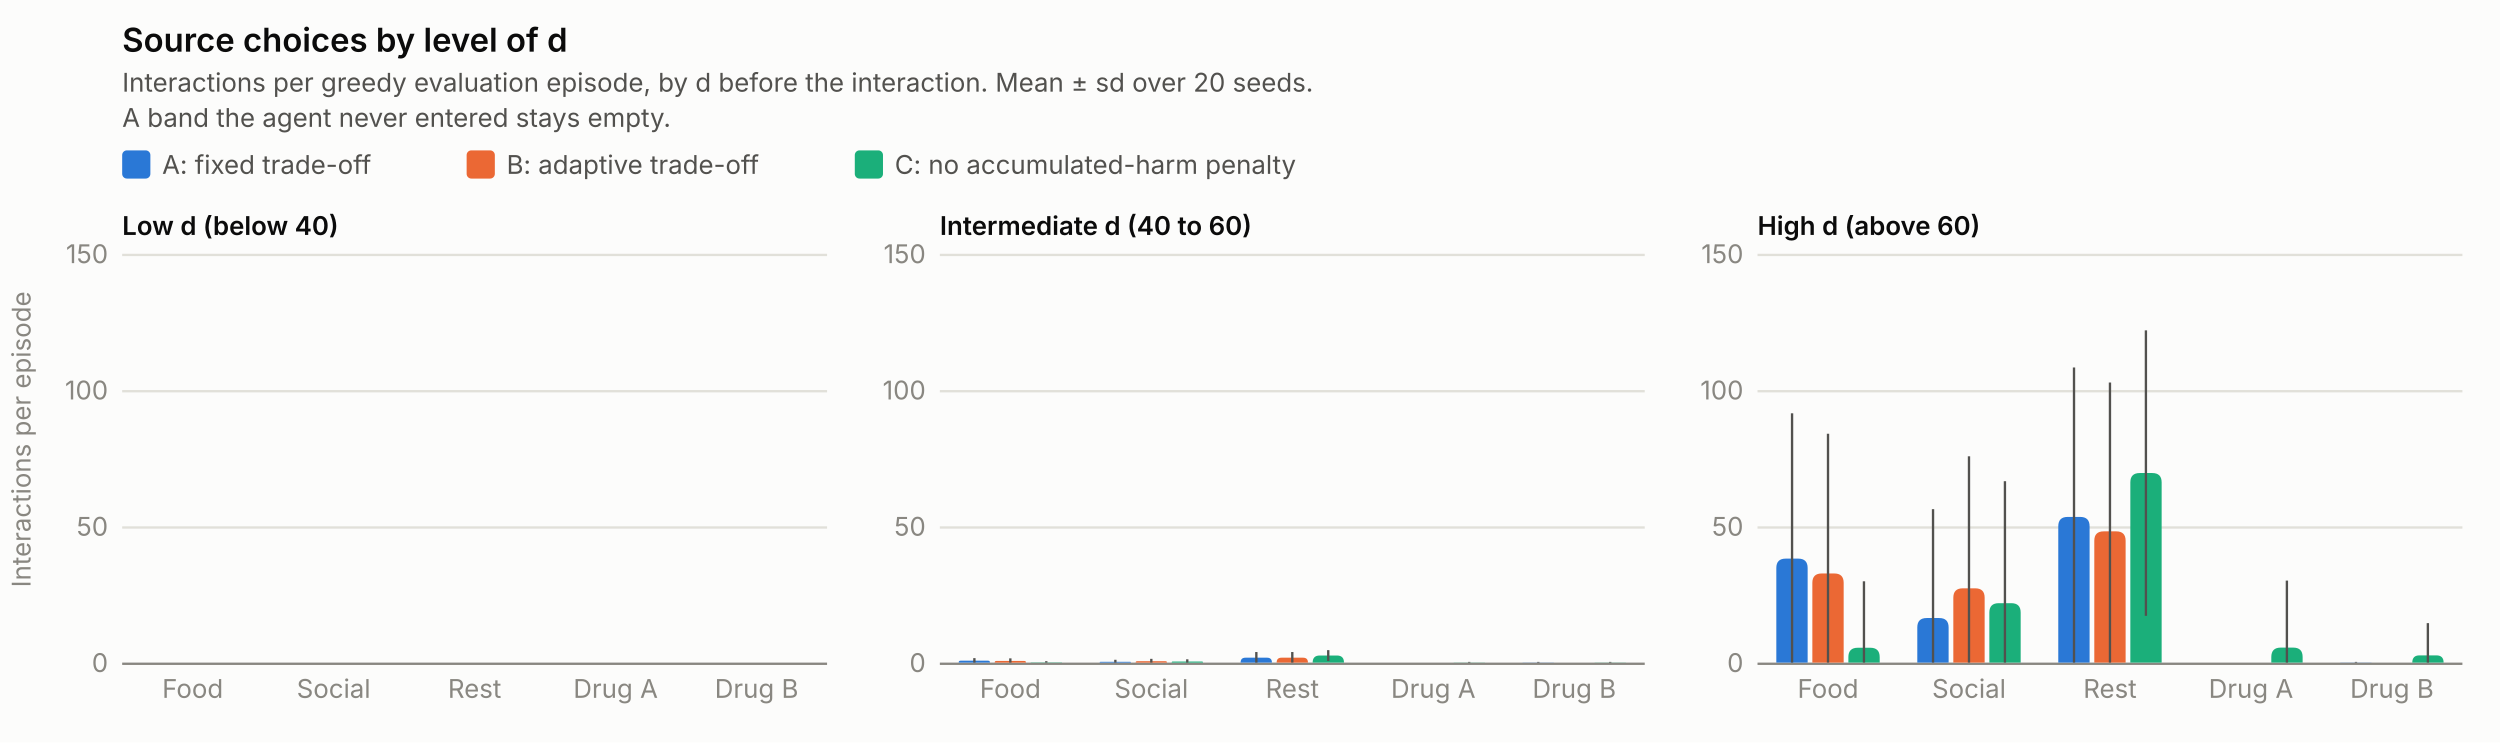
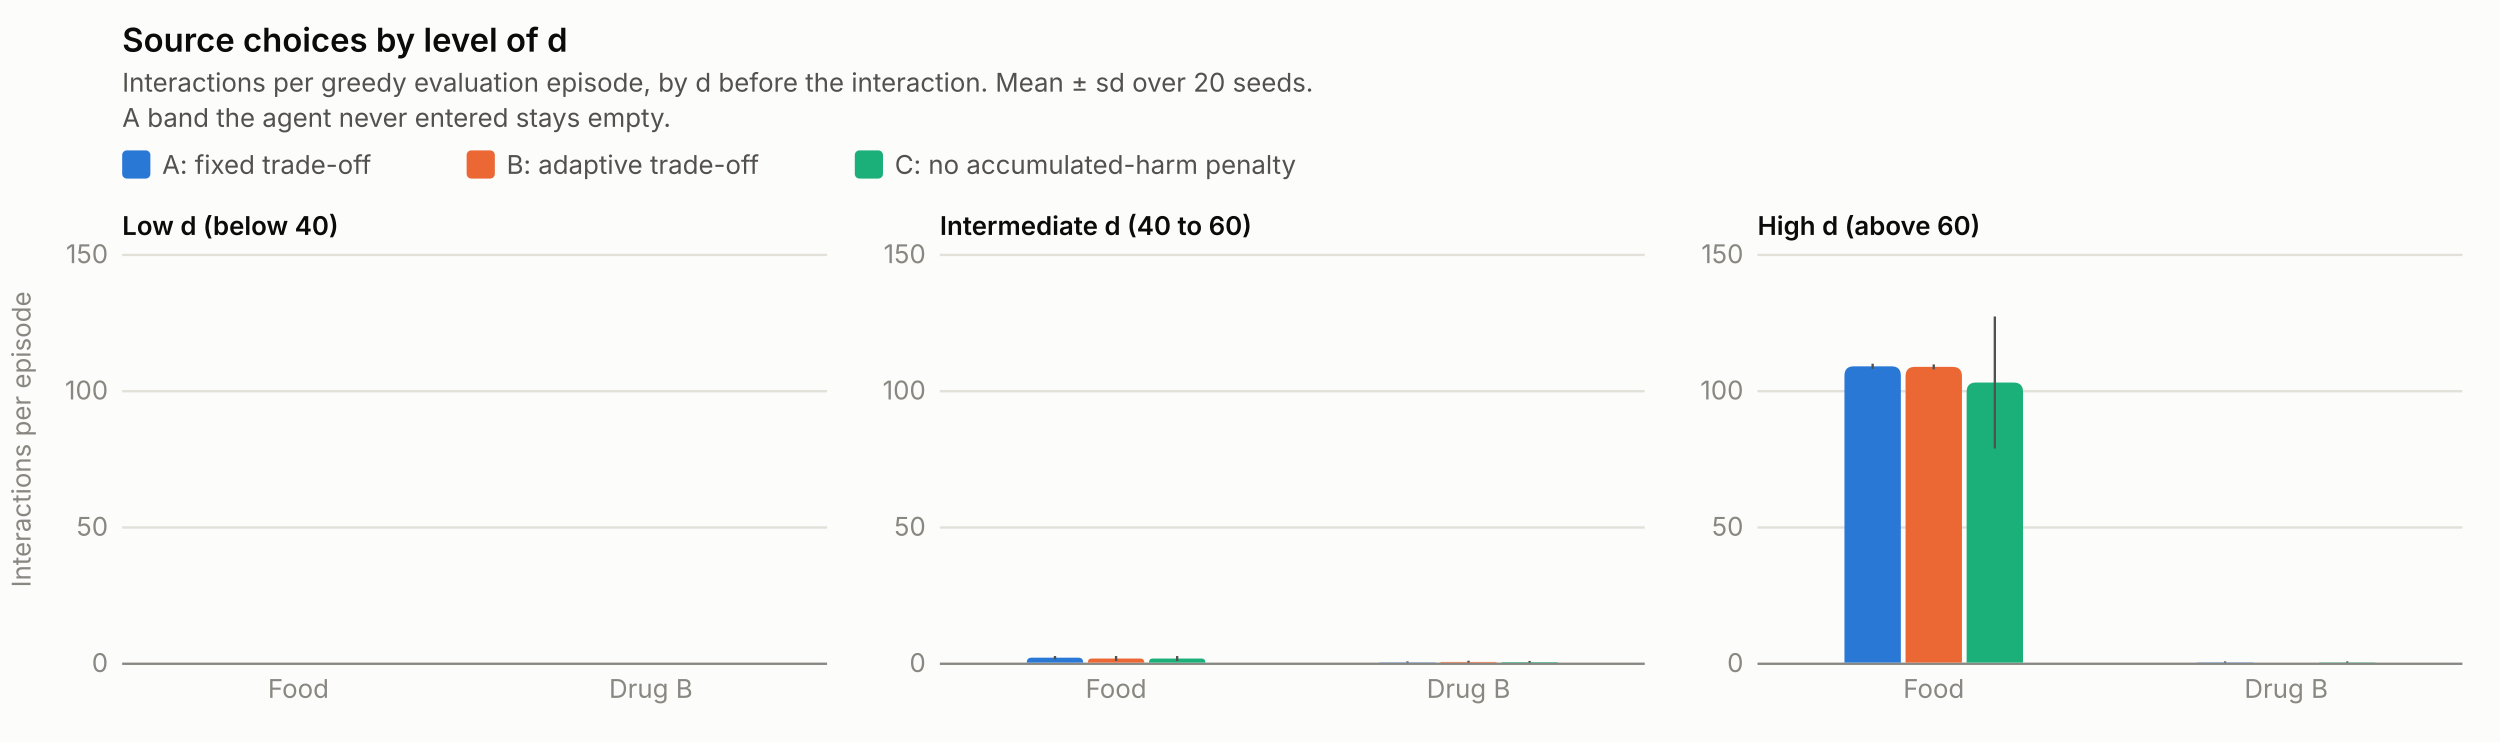
<svg xmlns="http://www.w3.org/2000/svg" viewBox="0 0 1064 316" width="1064" height="316" font-family="system-ui, -apple-system, &quot;Segoe UI&quot;, sans-serif">
  <rect width="1064" height="316" fill="#fcfcfb" />
  <text x="52.0" y="22.0" font-size="14" font-weight="600" fill="#0b0b0b" text-anchor="start">Source choices by level of d</text>
  <text x="52.0" y="39.0" font-size="11" font-weight="400" fill="#52514e" text-anchor="start">Interactions per greedy evaluation episode, by d before the interaction. Mean ± sd over 20 seeds.</text>
  <text x="52.0" y="54.0" font-size="11" font-weight="400" fill="#52514e" text-anchor="start">A band the agent never entered stays empty.</text>
  <rect x="52" y="64" width="12" height="12" rx="2" fill="#2a78d6" />
  <text x="69.0" y="74.0" font-size="11" font-weight="400" fill="#52514e" text-anchor="start">A: fixed trade-off</text>
  <rect x="198.6" y="64" width="12" height="12" rx="2" fill="#eb6834" />
  <text x="215.6" y="74.0" font-size="11" font-weight="400" fill="#52514e" text-anchor="start">B: adaptive trade-off</text>
  <rect x="363.8" y="64" width="12" height="12" rx="2" fill="#1baf7a" />
  <text x="380.8" y="74.0" font-size="11" font-weight="400" fill="#52514e" text-anchor="start">C: no accumulated-harm penalty</text>
  <text x="52.0" y="100.0" font-size="11" font-weight="600" fill="#0b0b0b" text-anchor="start">Low d (below 40)</text>
  <line x1="52" x2="352" y1="282.5" y2="282.5" stroke="#898781" stroke-width="1" />
  <text x="46.0" y="286.0" font-size="11" font-weight="400" fill="#898781" text-anchor="end">0</text>
  <line x1="52" x2="352" y1="224.5" y2="224.5" stroke="#e1e0d9" stroke-width="1" />
  <text x="46.0" y="228.0" font-size="11" font-weight="400" fill="#898781" text-anchor="end">50</text>
  <line x1="52" x2="352" y1="166.5" y2="166.5" stroke="#e1e0d9" stroke-width="1" />
  <text x="46.0" y="170.0" font-size="11" font-weight="400" fill="#898781" text-anchor="end">100</text>
  <line x1="52" x2="352" y1="108.5" y2="108.5" stroke="#e1e0d9" stroke-width="1" />
  <text x="46.0" y="112.0" font-size="11" font-weight="400" fill="#898781" text-anchor="end">150</text>
-   <text x="82.0" y="297.0" font-size="11" font-weight="400" fill="#898781" text-anchor="middle">Food</text>
-   <path d="M60,282 v0 q0,0 0,0 h13.333 q0,0 0,0 v0 z" fill="#2a78d6" />
-   <path d="M75.333,282 v0 q0,0 0,0 h13.333 q0,0 0,0 v0 z" fill="#eb6834" />
-   <path d="M90.667,282 v0 q0,0 0,0 h13.333 q0,0 0,0 v0 z" fill="#1baf7a" />
-   <text x="142.0" y="297.0" font-size="11" font-weight="400" fill="#898781" text-anchor="middle">Social</text>
-   <path d="M120,282 v0 q0,0 0,0 h13.333 q0,0 0,0 v0 z" fill="#2a78d6" />
-   <path d="M135.333,282 v0 q0,0 0,0 h13.333 q0,0 0,0 v0 z" fill="#eb6834" />
-   <path d="M150.667,282 v0 q0,0 0,0 h13.333 q0,0 0,0 v0 z" fill="#1baf7a" />
-   <text x="202.0" y="297.0" font-size="11" font-weight="400" fill="#898781" text-anchor="middle">Rest</text>
-   <path d="M180,282 v0 q0,0 0,0 h13.333 q0,0 0,0 v0 z" fill="#2a78d6" />
-   <path d="M195.333,282 v0 q0,0 0,0 h13.333 q0,0 0,0 v0 z" fill="#eb6834" />
-   <path d="M210.667,282 v0 q0,0 0,0 h13.333 q0,0 0,0 v0 z" fill="#1baf7a" />
-   <text x="262.0" y="297.0" font-size="11" font-weight="400" fill="#898781" text-anchor="middle">Drug A</text>
-   <path d="M240,282 v0 q0,0 0,0 h13.333 q0,0 0,0 v0 z" fill="#2a78d6" />
-   <path d="M255.333,282 v0 q0,0 0,0 h13.333 q0,0 0,0 v0 z" fill="#eb6834" />
-   <path d="M270.667,282 v0 q0,0 0,0 h13.333 q0,0 0,0 v0 z" fill="#1baf7a" />
-   <text x="322.0" y="297.0" font-size="11" font-weight="400" fill="#898781" text-anchor="middle">Drug B</text>
-   <path d="M300,282 v0 q0,0 0,0 h13.333 q0,0 0,0 v0 z" fill="#2a78d6" />
-   <path d="M315.333,282 v0 q0,0 0,0 h13.333 q0,0 0,0 v0 z" fill="#eb6834" />
-   <path d="M330.667,282 v0 q0,0 0,0 h13.333 q0,0 0,0 v0 z" fill="#1baf7a" />
+   <text x="127.0" y="297.0" font-size="11" font-weight="400" fill="#898781" text-anchor="middle">Food</text>
+   <path d="M89,282 v0 q0,0 0,0 h24 q0,0 0,0 v0 z" fill="#2a78d6" />
+   <path d="M115,282 v0 q0,0 0,0 h24 q0,0 0,0 v0 z" fill="#eb6834" />
+   <path d="M141,282 v0 q0,0 0,0 h24 q0,0 0,0 v0 z" fill="#1baf7a" />
+   <text x="277.0" y="297.0" font-size="11" font-weight="400" fill="#898781" text-anchor="middle">Drug B</text>
+   <path d="M239,282 v0 q0,0 0,0 h24 q0,0 0,0 v0 z" fill="#2a78d6" />
+   <path d="M265,282 v0 q0,0 0,0 h24 q0,0 0,0 v0 z" fill="#eb6834" />
+   <path d="M291,282 v0 q0,0 0,0 h24 q0,0 0,0 v0 z" fill="#1baf7a" />
  <text x="400.0" y="100.0" font-size="11" font-weight="600" fill="#0b0b0b" text-anchor="start">Intermediate d (40 to 60)</text>
  <line x1="400" x2="700" y1="282.5" y2="282.5" stroke="#898781" stroke-width="1" />
  <text x="394.0" y="286.0" font-size="11" font-weight="400" fill="#898781" text-anchor="end">0</text>
  <line x1="400" x2="700" y1="224.5" y2="224.5" stroke="#e1e0d9" stroke-width="1" />
  <text x="394.0" y="228.0" font-size="11" font-weight="400" fill="#898781" text-anchor="end">50</text>
  <line x1="400" x2="700" y1="166.5" y2="166.5" stroke="#e1e0d9" stroke-width="1" />
  <text x="394.0" y="170.0" font-size="11" font-weight="400" fill="#898781" text-anchor="end">100</text>
  <line x1="400" x2="700" y1="108.5" y2="108.5" stroke="#e1e0d9" stroke-width="1" />
  <text x="394.0" y="112.0" font-size="11" font-weight="400" fill="#898781" text-anchor="end">150</text>
-   <text x="430.0" y="297.0" font-size="11" font-weight="400" fill="#898781" text-anchor="middle">Food</text>
-   <path d="M408,282 v0 q0,-0.812 0.812,-0.812 h11.709 q0.812,0 0.812,0.812 v0 z" fill="#2a78d6" />
-   <line x1="414.7" x2="414.7" y1="280.1" y2="282.0" stroke="#52514e" stroke-width="1" />
-   <path d="M423.333,282 v0 q0,-0.696 0.696,-0.696 h11.941 q0.696,0 0.696,0.696 v0 z" fill="#eb6834" />
-   <line x1="430.0" x2="430.0" y1="280.2" y2="282.0" stroke="#52514e" stroke-width="1" />
-   <path d="M438.667,282 v0 q0,-0.116 0.116,-0.116 h13.101 q0.116,0 0.116,0.116 v0 z" fill="#1baf7a" />
-   <line x1="445.3" x2="445.3" y1="281.4" y2="282.0" stroke="#52514e" stroke-width="1" />
-   <text x="490.0" y="297.0" font-size="11" font-weight="400" fill="#898781" text-anchor="middle">Social</text>
-   <path d="M468,282 v0 q0,-0.348 0.348,-0.348 h12.637 q0.348,0 0.348,0.348 v0 z" fill="#2a78d6" />
-   <line x1="474.7" x2="474.7" y1="280.8" y2="282.0" stroke="#52514e" stroke-width="1" />
-   <path d="M483.333,282 v0 q0,-0.58 0.58,-0.58 h12.173 q0.58,0 0.58,0.58 v0 z" fill="#eb6834" />
-   <line x1="490.0" x2="490.0" y1="280.4" y2="282.0" stroke="#52514e" stroke-width="1" />
-   <path d="M498.667,282 v0 q0,-0.464 0.464,-0.464 h12.405 q0.464,0 0.464,0.464 v0 z" fill="#1baf7a" />
-   <line x1="505.3" x2="505.3" y1="280.6" y2="282.0" stroke="#52514e" stroke-width="1" />
-   <text x="550.0" y="297.0" font-size="11" font-weight="400" fill="#898781" text-anchor="middle">Rest</text>
-   <path d="M528,282 v0 q0,-2.088 2.088,-2.088 h9.157 q2.088,0 2.088,2.088 v0 z" fill="#2a78d6" />
-   <line x1="534.7" x2="534.7" y1="277.5" y2="282.0" stroke="#52514e" stroke-width="1" />
-   <path d="M543.333,282 v0 q0,-2.088 2.088,-2.088 h9.157 q2.088,0 2.088,2.088 v0 z" fill="#eb6834" />
-   <line x1="550.0" x2="550.0" y1="277.5" y2="282.0" stroke="#52514e" stroke-width="1" />
-   <path d="M558.667,282 v0 q0,-3.016 3.016,-3.016 h7.301 q3.016,0 3.016,3.016 v0 z" fill="#1baf7a" />
-   <line x1="565.3" x2="565.3" y1="276.7" y2="281.3" stroke="#52514e" stroke-width="1" />
-   <text x="610.0" y="297.0" font-size="11" font-weight="400" fill="#898781" text-anchor="middle">Drug A</text>
-   <path d="M588,282 v0 q0,0 0,0 h13.333 q0,0 0,0 v0 z" fill="#2a78d6" />
-   <path d="M603.333,282 v0 q0,0 0,0 h13.333 q0,0 0,0 v0 z" fill="#eb6834" />
-   <path d="M618.667,282 v0 q0,-0.058 0.058,-0.058 h13.217 q0.058,0 0.058,0.058 v0 z" fill="#1baf7a" />
-   <line x1="625.3" x2="625.3" y1="281.7" y2="282.0" stroke="#52514e" stroke-width="1" />
-   <text x="670.0" y="297.0" font-size="11" font-weight="400" fill="#898781" text-anchor="middle">Drug B</text>
-   <path d="M648,282 v0 q0,-0.058 0.058,-0.058 h13.217 q0.058,0 0.058,0.058 v0 z" fill="#2a78d6" />
-   <line x1="654.7" x2="654.7" y1="281.7" y2="282.0" stroke="#52514e" stroke-width="1" />
-   <path d="M663.333,282 v0 q0,0 0,0 h13.333 q0,0 0,0 v0 z" fill="#eb6834" />
-   <path d="M678.667,282 v0 q0,-0.058 0.058,-0.058 h13.217 q0.058,0 0.058,0.058 v0 z" fill="#1baf7a" />
-   <line x1="685.3" x2="685.3" y1="281.7" y2="282.0" stroke="#52514e" stroke-width="1" />
+   <text x="475.0" y="297.0" font-size="11" font-weight="400" fill="#898781" text-anchor="middle">Food</text>
+   <path d="M437,282 v0 q0,-2.088 2.088,-2.088 h19.824 q2.088,0 2.088,2.088 v0 z" fill="#2a78d6" />
+   <line x1="449.0" x2="449.0" y1="279.2" y2="280.6" stroke="#52514e" stroke-width="1" />
+   <path d="M463,282 v0 q0,-1.74 1.74,-1.74 h20.52 q1.74,0 1.74,1.74 v0 z" fill="#eb6834" />
+   <line x1="475.0" x2="475.0" y1="279.2" y2="281.3" stroke="#52514e" stroke-width="1" />
+   <path d="M489,282 v0 q0,-1.74 1.74,-1.74 h20.52 q1.74,0 1.74,1.74 v0 z" fill="#1baf7a" />
+   <line x1="501.0" x2="501.0" y1="279.2" y2="281.3" stroke="#52514e" stroke-width="1" />
+   <text x="625.0" y="297.0" font-size="11" font-weight="400" fill="#898781" text-anchor="middle">Drug B</text>
+   <path d="M587,282 v0 q0,-0.116 0.116,-0.116 h23.768 q0.116,0 0.116,0.116 v0 z" fill="#2a78d6" />
+   <line x1="599.0" x2="599.0" y1="281.5" y2="282.0" stroke="#52514e" stroke-width="1" />
+   <path d="M613,282 v0 q0,-0.29 0.29,-0.29 h23.42 q0.29,0 0.29,0.29 v0 z" fill="#eb6834" />
+   <line x1="625.0" x2="625.0" y1="281.2" y2="282.0" stroke="#52514e" stroke-width="1" />
+   <path d="M639,282 v0 q0,-0.232 0.232,-0.232 h23.536 q0.232,0 0.232,0.232 v0 z" fill="#1baf7a" />
+   <line x1="651.0" x2="651.0" y1="281.3" y2="282.0" stroke="#52514e" stroke-width="1" />
  <text x="748.0" y="100.0" font-size="11" font-weight="600" fill="#0b0b0b" text-anchor="start">High d (above 60)</text>
  <line x1="748" x2="1048" y1="282.5" y2="282.5" stroke="#898781" stroke-width="1" />
  <text x="742.0" y="286.0" font-size="11" font-weight="400" fill="#898781" text-anchor="end">0</text>
  <line x1="748" x2="1048" y1="224.5" y2="224.5" stroke="#e1e0d9" stroke-width="1" />
  <text x="742.0" y="228.0" font-size="11" font-weight="400" fill="#898781" text-anchor="end">50</text>
  <line x1="748" x2="1048" y1="166.5" y2="166.5" stroke="#e1e0d9" stroke-width="1" />
  <text x="742.0" y="170.0" font-size="11" font-weight="400" fill="#898781" text-anchor="end">100</text>
  <line x1="748" x2="1048" y1="108.5" y2="108.5" stroke="#e1e0d9" stroke-width="1" />
  <text x="742.0" y="112.0" font-size="11" font-weight="400" fill="#898781" text-anchor="end">150</text>
-   <text x="778.0" y="297.0" font-size="11" font-weight="400" fill="#898781" text-anchor="middle">Food</text>
-   <path d="M756,282 v-40.254 q0,-4 4,-4 h5.333 q4,0 4,4 v40.254 z" fill="#2a78d6" />
-   <line x1="762.7" x2="762.7" y1="175.9" y2="282.0" stroke="#52514e" stroke-width="1" />
-   <path d="M771.333,282 v-33.932 q0,-4 4,-4 h5.333 q4,0 4,4 v33.932 z" fill="#eb6834" />
-   <line x1="778.0" x2="778.0" y1="184.6" y2="282.0" stroke="#52514e" stroke-width="1" />
-   <path d="M786.667,282 v-2.322 q0,-4 4,-4 h5.333 q4,0 4,4 v2.322 z" fill="#1baf7a" />
-   <line x1="793.3" x2="793.3" y1="247.4" y2="282.0" stroke="#52514e" stroke-width="1" />
-   <text x="838.0" y="297.0" font-size="11" font-weight="400" fill="#898781" text-anchor="middle">Social</text>
-   <path d="M816,282 v-14.966 q0,-4 4,-4 h5.333 q4,0 4,4 v14.966 z" fill="#2a78d6" />
-   <line x1="822.7" x2="822.7" y1="216.7" y2="282.0" stroke="#52514e" stroke-width="1" />
-   <path d="M831.333,282 v-27.61 q0,-4 4,-4 h5.333 q4,0 4,4 v27.61 z" fill="#eb6834" />
-   <line x1="838.0" x2="838.0" y1="194.2" y2="282.0" stroke="#52514e" stroke-width="1" />
-   <path d="M846.667,282 v-21.288 q0,-4 4,-4 h5.333 q4,0 4,4 v21.288 z" fill="#1baf7a" />
-   <line x1="853.3" x2="853.3" y1="204.8" y2="282.0" stroke="#52514e" stroke-width="1" />
-   <text x="898.0" y="297.0" font-size="11" font-weight="400" fill="#898781" text-anchor="middle">Rest</text>
-   <path d="M876,282 v-58.002 q0,-4 4,-4 h5.333 q4,0 4,4 v58.002 z" fill="#2a78d6" />
-   <line x1="882.7" x2="882.7" y1="156.4" y2="282.0" stroke="#52514e" stroke-width="1" />
-   <path d="M891.333,282 v-51.854 q0,-4 4,-4 h5.333 q4,0 4,4 v51.854 z" fill="#eb6834" />
-   <line x1="898.0" x2="898.0" y1="162.8" y2="282.0" stroke="#52514e" stroke-width="1" />
-   <path d="M906.667,282 v-76.678 q0,-4 4,-4 h5.333 q4,0 4,4 v76.678 z" fill="#1baf7a" />
-   <line x1="913.3" x2="913.3" y1="140.6" y2="262.1" stroke="#52514e" stroke-width="1" />
-   <text x="958.0" y="297.0" font-size="11" font-weight="400" fill="#898781" text-anchor="middle">Drug A</text>
-   <path d="M936,282 v0 q0,0 0,0 h13.333 q0,0 0,0 v0 z" fill="#2a78d6" />
-   <path d="M951.333,282 v0 q0,0 0,0 h13.333 q0,0 0,0 v0 z" fill="#eb6834" />
-   <path d="M966.667,282 v-2.38 q0,-4 4,-4 h5.333 q4,0 4,4 v2.38 z" fill="#1baf7a" />
-   <line x1="973.3" x2="973.3" y1="247.1" y2="282.0" stroke="#52514e" stroke-width="1" />
-   <text x="1018.0" y="297.0" font-size="11" font-weight="400" fill="#898781" text-anchor="middle">Drug B</text>
-   <path d="M996,282 v0 q0,-0.058 0.058,-0.058 h13.217 q0.058,0 0.058,0.058 v0 z" fill="#2a78d6" />
-   <line x1="1002.7" x2="1002.7" y1="281.7" y2="282.0" stroke="#52514e" stroke-width="1" />
-   <path d="M1011.333,282 v0 q0,0 0,0 h13.333 q0,0 0,0 v0 z" fill="#eb6834" />
-   <path d="M1026.667,282 v0 q0,-3.074 3.074,-3.074 h7.185 q3.074,0 3.074,3.074 v0 z" fill="#1baf7a" />
-   <line x1="1033.3" x2="1033.3" y1="265.2" y2="282.0" stroke="#52514e" stroke-width="1" />
+   <text x="823.0" y="297.0" font-size="11" font-weight="400" fill="#898781" text-anchor="middle">Food</text>
+   <path d="M785,282 v-122.092 q0,-4 4,-4 h16 q4,0 4,4 v122.092 z" fill="#2a78d6" />
+   <line x1="797.0" x2="797.0" y1="154.8" y2="157.0" stroke="#52514e" stroke-width="1" />
+   <path d="M811,282 v-121.86 q0,-4 4,-4 h16 q4,0 4,4 v121.86 z" fill="#eb6834" />
+   <line x1="823.0" x2="823.0" y1="155.1" y2="157.2" stroke="#52514e" stroke-width="1" />
+   <path d="M837,282 v-115.19 q0,-4 4,-4 h16 q4,0 4,4 v115.19 z" fill="#1baf7a" />
+   <line x1="849.0" x2="849.0" y1="134.7" y2="190.9" stroke="#52514e" stroke-width="1" />
+   <text x="973.0" y="297.0" font-size="11" font-weight="400" fill="#898781" text-anchor="middle">Drug B</text>
+   <path d="M935,282 v0 q0,-0.116 0.116,-0.116 h23.768 q0.116,0 0.116,0.116 v0 z" fill="#2a78d6" />
+   <line x1="947.0" x2="947.0" y1="281.5" y2="282.0" stroke="#52514e" stroke-width="1" />
+   <path d="M961,282 v0 q0,0 0,0 h24 q0,0 0,0 v0 z" fill="#eb6834" />
+   <path d="M987,282 v0 q0,-0.116 0.116,-0.116 h23.768 q0.116,0 0.116,0.116 v0 z" fill="#1baf7a" />
+   <line x1="999.0" x2="999.0" y1="281.5" y2="282.0" stroke="#52514e" stroke-width="1" />
  <text transform="translate(13 187) rotate(-90)" font-size="11" fill="#898781" text-anchor="middle">Interactions per episode</text>
</svg>
